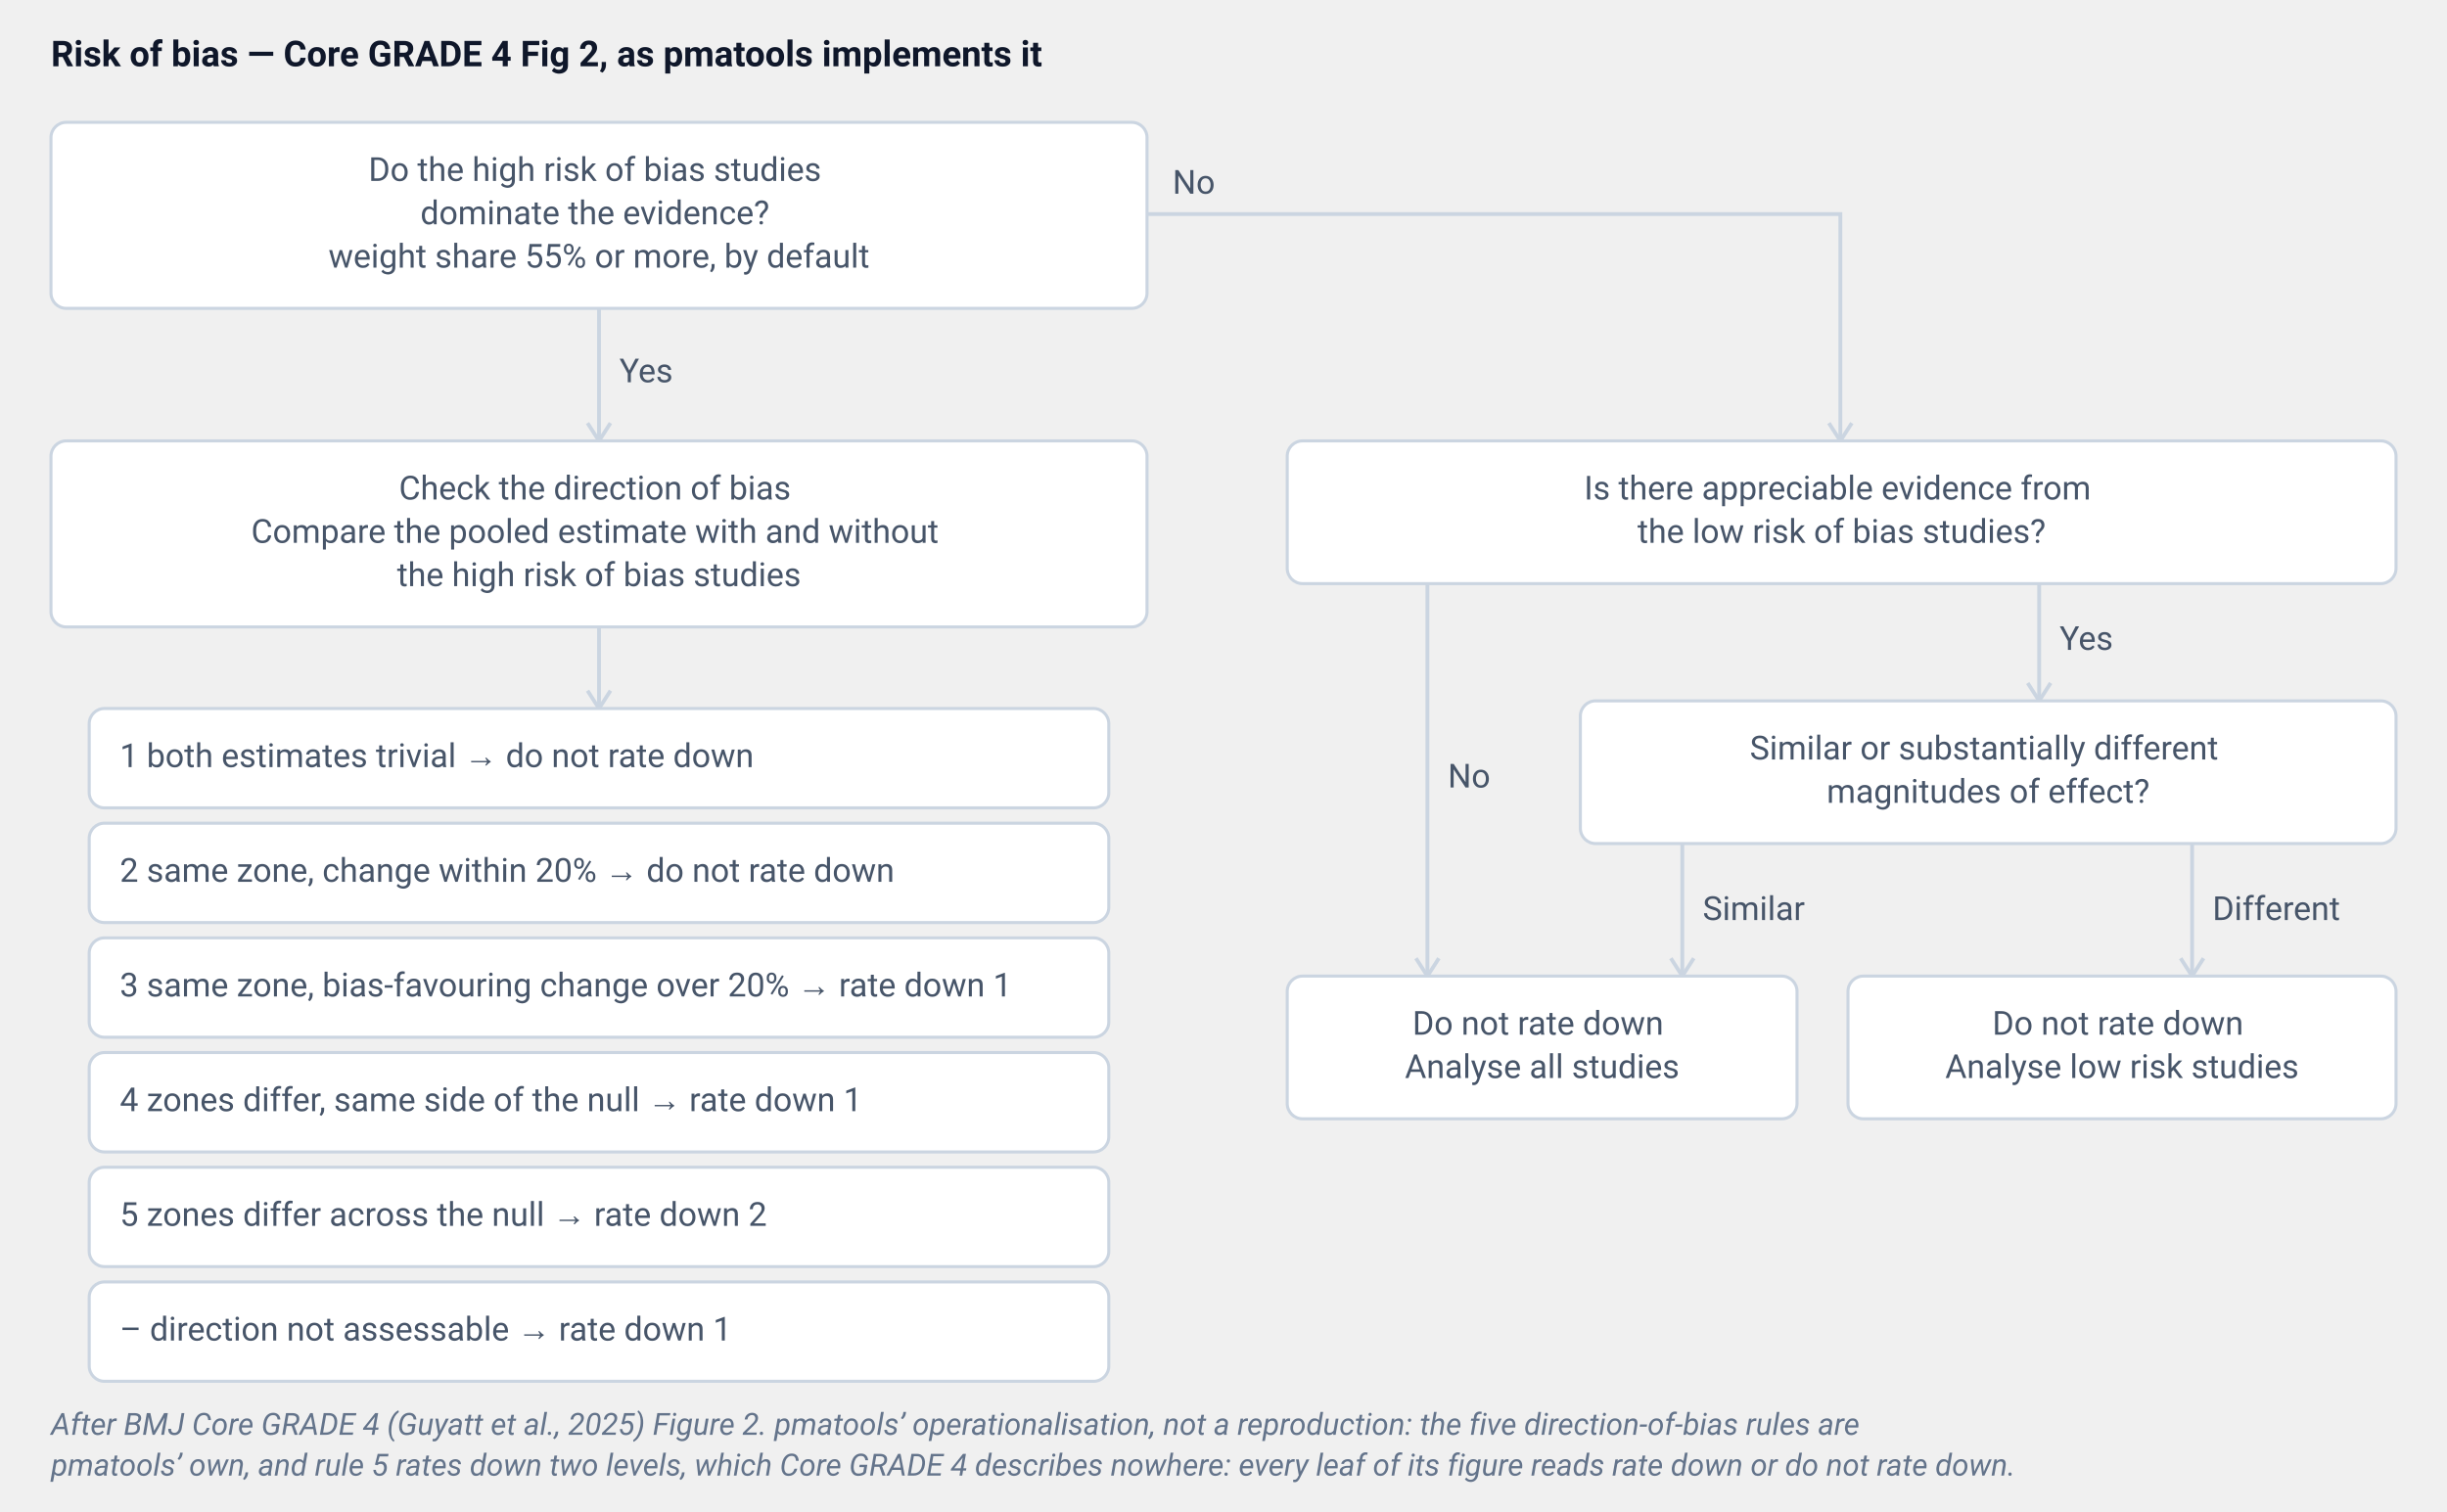
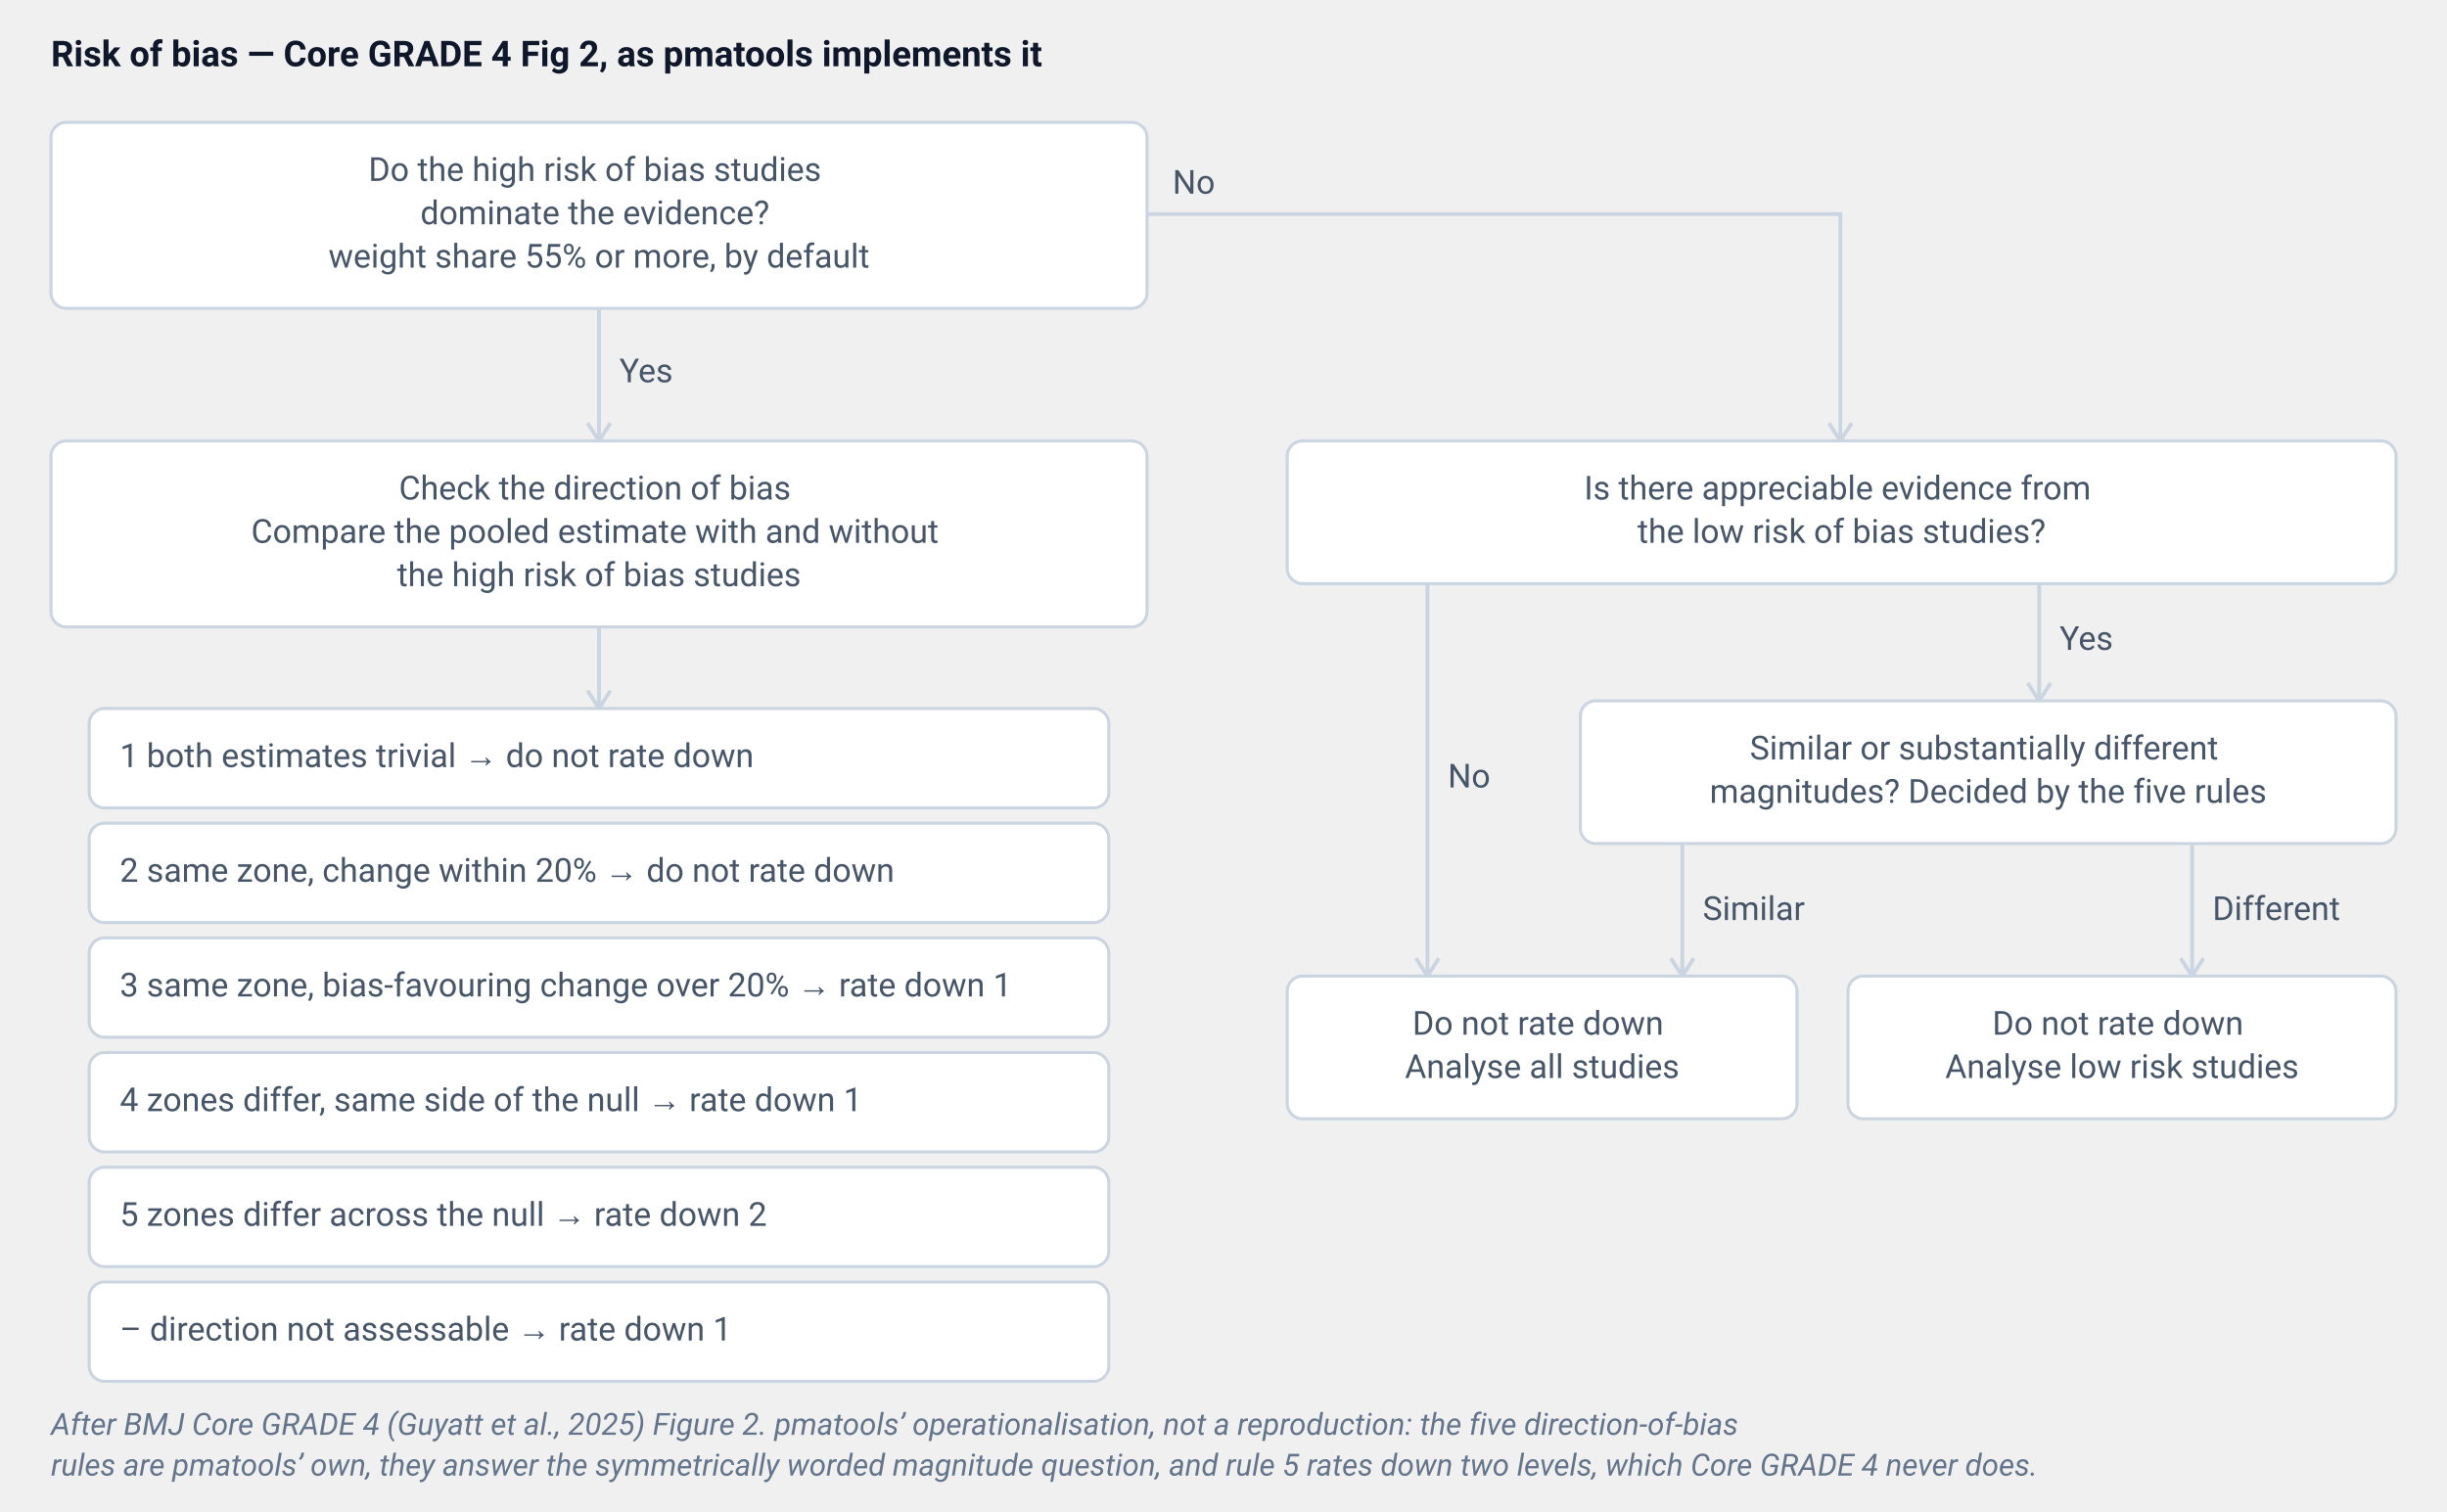
<svg xmlns="http://www.w3.org/2000/svg" viewBox="0 0 960 593" preserveAspectRatio="xMidYMid meet" role="img" aria-labelledby="rob-title rob-desc">
  <style>
    .pma-fc-node rect, .pma-fc-leaf rect {
      fill: #ffffff; stroke: #cbd5e1; stroke-width: 1.2;
    }
    .pma-fc-edge path { stroke: #cbd5e1; stroke-width: 1.5; fill: none; }
    .pma-fc-node text, .pma-fc-leaf text, .pma-fc-edge text {
      fill: #475569; font-size: 13px; font-weight: 400;
      font-family: -apple-system, BlinkMacSystemFont, "Segoe UI", Roboto,
        "Helvetica Neue", Arial, sans-serif;
    }
    .pma-fc-edge-label { font-size: 12px; }
    .pma-fc-caption { fill: #64748b; font-size: 12px; font-style: italic;
      font-family: -apple-system, BlinkMacSystemFont, "Segoe UI", Roboto,
        "Helvetica Neue", Arial, sans-serif; }
    .pma-fc-heading { fill: #0f172a; font-size: 14px; font-weight: 600;
      font-family: -apple-system, BlinkMacSystemFont, "Segoe UI", Roboto,
        "Helvetica Neue", Arial, sans-serif; }
    .pma-fc-on.pma-fc-node rect, .pma-fc-on.pma-fc-leaf rect {
      stroke: #0f172a; stroke-width: 2.5;
    }
    .pma-fc-on.pma-fc-edge path { stroke: #0f172a; stroke-width: 3; }
    .pma-fc-on text { fill: #0f172a; font-weight: 600; }
  </style>
  <text class="pma-fc-heading" x="20" y="26">Risk of bias — Core GRADE 4 Fig 2, as pmatools implements it</text>
  <g id="pma-rob-edge-dominance-yes" class="pma-fc-edge">
    <path d="M 235 121 L 235 173" />
    <path d="M 230.5 166 L 235 173 L 239.5 166" />
    <text class="pma-fc-edge-label" x="243" y="150" text-anchor="start">Yes</text>
  </g>
  <g id="pma-rob-edge-dominance-no" class="pma-fc-edge">
    <path d="M 450 84 L 722 84 L 722 173" />
    <path d="M 717.5 166 L 722 173 L 726.5 166" />
    <text class="pma-fc-edge-label" x="460" y="76" text-anchor="start">No</text>
  </g>
  <g id="pma-rob-edge-direction-rules" class="pma-fc-edge">
    <path d="M 235 246 L 235 278" />
    <path d="M 230.5 271 L 235 278 L 239.5 271" />
  </g>
  <g id="pma-rob-edge-appreciable-yes" class="pma-fc-edge">
    <path d="M 800 229 L 800 275" />
    <path d="M 795.5 268 L 800 275 L 804.5 268" />
    <text class="pma-fc-edge-label" x="808" y="255" text-anchor="start">Yes</text>
  </g>
  <g id="pma-rob-edge-appreciable-no" class="pma-fc-edge">
    <path d="M 560 229 L 560 383" />
    <path d="M 555.5 376 L 560 383 L 564.5 376" />
    <text class="pma-fc-edge-label" x="568" y="309" text-anchor="start">No</text>
  </g>
  <g id="pma-rob-edge-magnitude-similar" class="pma-fc-edge">
    <path d="M 660 331 L 660 383" />
    <path d="M 655.5 376 L 660 383 L 664.5 376" />
    <text class="pma-fc-edge-label" x="668" y="361" text-anchor="start">Similar</text>
  </g>
  <g id="pma-rob-edge-magnitude-different" class="pma-fc-edge">
    <path d="M 860 331 L 860 383" />
    <path d="M 855.5 376 L 860 383 L 864.5 376" />
    <text class="pma-fc-edge-label" x="868" y="361" text-anchor="start">Different</text>
  </g>
  <g id="pma-rob-node-dominance" class="pma-fc-node">
    <rect x="20" y="48" width="430" height="73" rx="6" ry="6" />
    <text x="235" y="71" text-anchor="middle">
      <tspan x="235" dy="0">Do the high risk of bias studies</tspan>
      <tspan x="235" dy="17">dominate the evidence?</tspan>
      <tspan x="235" dy="17">weight share 55% or more, by default</tspan>
    </text>
  </g>
  <g id="pma-rob-node-direction" class="pma-fc-node">
    <rect x="20" y="173" width="430" height="73" rx="6" ry="6" />
    <text x="235" y="196" text-anchor="middle">
      <tspan x="235" dy="0">Check the direction of bias</tspan>
      <tspan x="235" dy="17">Compare the pooled estimate with and without</tspan>
      <tspan x="235" dy="17">the high risk of bias studies</tspan>
    </text>
  </g>
  <g id="pma-rob-leaf-rule1" class="pma-fc-leaf">
    <rect x="35" y="278" width="400" height="39" rx="6" ry="6" />
    <text x="47" y="301" text-anchor="start">
      <tspan x="47" dy="0">1  both estimates trivial  →  do not rate down</tspan>
    </text>
  </g>
  <g id="pma-rob-leaf-rule2" class="pma-fc-leaf">
    <rect x="35" y="323" width="400" height="39" rx="6" ry="6" />
    <text x="47" y="346" text-anchor="start">
      <tspan x="47" dy="0">2  same zone, change within 20%  →  do not rate down</tspan>
    </text>
  </g>
  <g id="pma-rob-leaf-rule3" class="pma-fc-leaf">
    <rect x="35" y="368" width="400" height="39" rx="6" ry="6" />
    <text x="47" y="391" text-anchor="start">
      <tspan x="47" dy="0">3  same zone, bias-favouring change over 20%  →  rate down 1</tspan>
    </text>
  </g>
  <g id="pma-rob-leaf-rule4" class="pma-fc-leaf">
    <rect x="35" y="413" width="400" height="39" rx="6" ry="6" />
    <text x="47" y="436" text-anchor="start">
      <tspan x="47" dy="0">4  zones differ, same side of the null  →  rate down 1</tspan>
    </text>
  </g>
  <g id="pma-rob-leaf-rule5" class="pma-fc-leaf">
    <rect x="35" y="458" width="400" height="39" rx="6" ry="6" />
    <text x="47" y="481" text-anchor="start">
      <tspan x="47" dy="0">5  zones differ across the null  →  rate down 2</tspan>
    </text>
  </g>
  <g id="pma-rob-leaf-rulena" class="pma-fc-leaf">
    <rect x="35" y="503" width="400" height="39" rx="6" ry="6" />
    <text x="47" y="526" text-anchor="start">
      <tspan x="47" dy="0">–  direction not assessable  →  rate down 1</tspan>
    </text>
  </g>
  <g id="pma-rob-node-appreciable" class="pma-fc-node">
    <rect x="505" y="173" width="435" height="56" rx="6" ry="6" />
    <text x="722.5" y="196" text-anchor="middle">
      <tspan x="722.5" dy="0">Is there appreciable evidence from</tspan>
      <tspan x="722.5" dy="17">the low risk of bias studies?</tspan>
    </text>
  </g>
  <g id="pma-rob-node-magnitude" class="pma-fc-node">
    <rect x="620" y="275" width="320" height="56" rx="6" ry="6" />
    <text x="780" y="298" text-anchor="middle">
      <tspan x="780" dy="0">Similar or substantially different</tspan>
-       <tspan x="780" dy="17">magnitudes of effect?</tspan>
+       <tspan x="780" dy="17">magnitudes? Decided by the five rules</tspan>
    </text>
  </g>
  <g id="pma-rob-leaf-all" class="pma-fc-leaf">
    <rect x="505" y="383" width="200" height="56" rx="6" ry="6" />
    <text x="605" y="406" text-anchor="middle">
      <tspan x="605" dy="0">Do not rate down</tspan>
      <tspan x="605" dy="17">Analyse all studies</tspan>
    </text>
  </g>
  <g id="pma-rob-leaf-lowonly" class="pma-fc-leaf">
    <rect x="725" y="383" width="215" height="56" rx="6" ry="6" />
    <text x="832.5" y="406" text-anchor="middle">
      <tspan x="832.5" dy="0">Do not rate down</tspan>
      <tspan x="832.5" dy="17">Analyse low risk studies</tspan>
    </text>
  </g>
  <text class="pma-fc-caption" x="20" y="563">
-     <tspan x="20" dy="0">After BMJ Core GRADE 4 (Guyatt et al., 2025) Figure 2. pmatools’ operationalisation, not a reproduction: the five direction-of-bias rules are</tspan>
-     <tspan x="20" dy="16">pmatools’ own, and rule 5 rates down two levels, which Core GRADE 4 describes nowhere: every leaf of its figure reads rate down or do not rate down.</tspan>
+     <tspan x="20" dy="0">After BMJ Core GRADE 4 (Guyatt et al., 2025) Figure 2. pmatools’ operationalisation, not a reproduction: the five direction-of-bias</tspan>
+     <tspan x="20" dy="16">rules are pmatools’ own, they answer the symmetrically worded magnitude question, and rule 5 rates down two levels, which Core GRADE 4 never does.</tspan>
  </text>
</svg>
